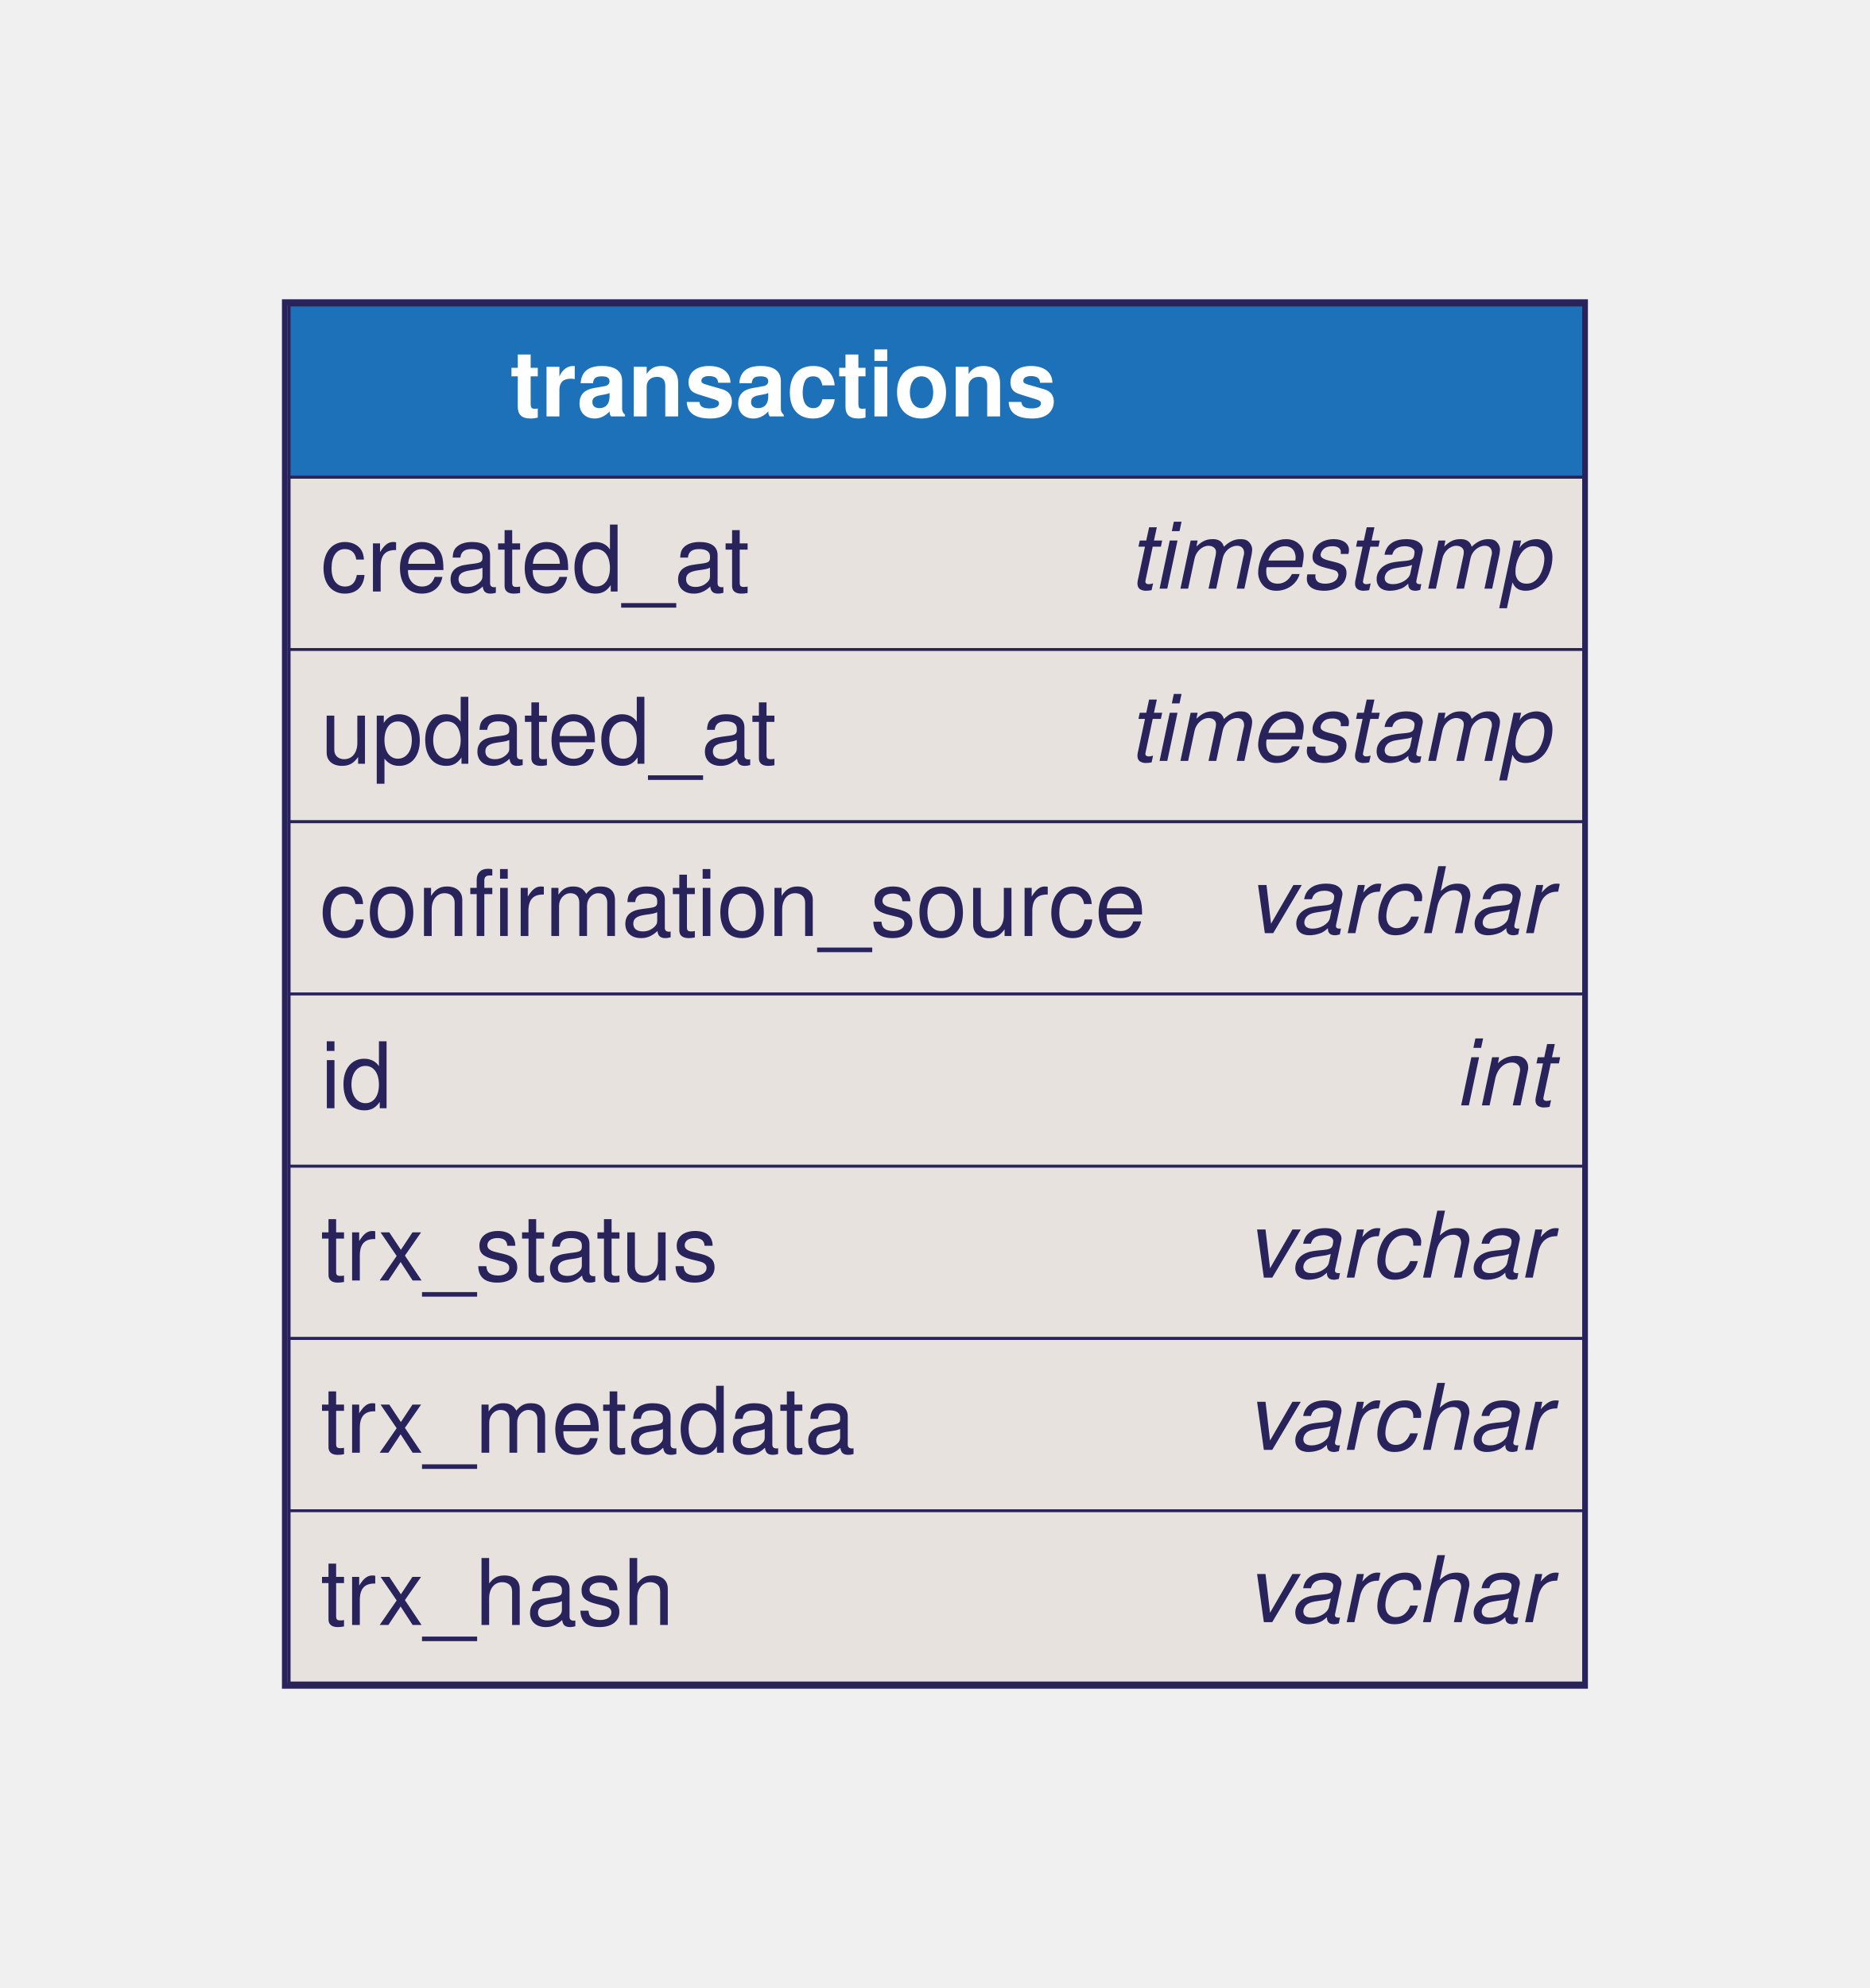
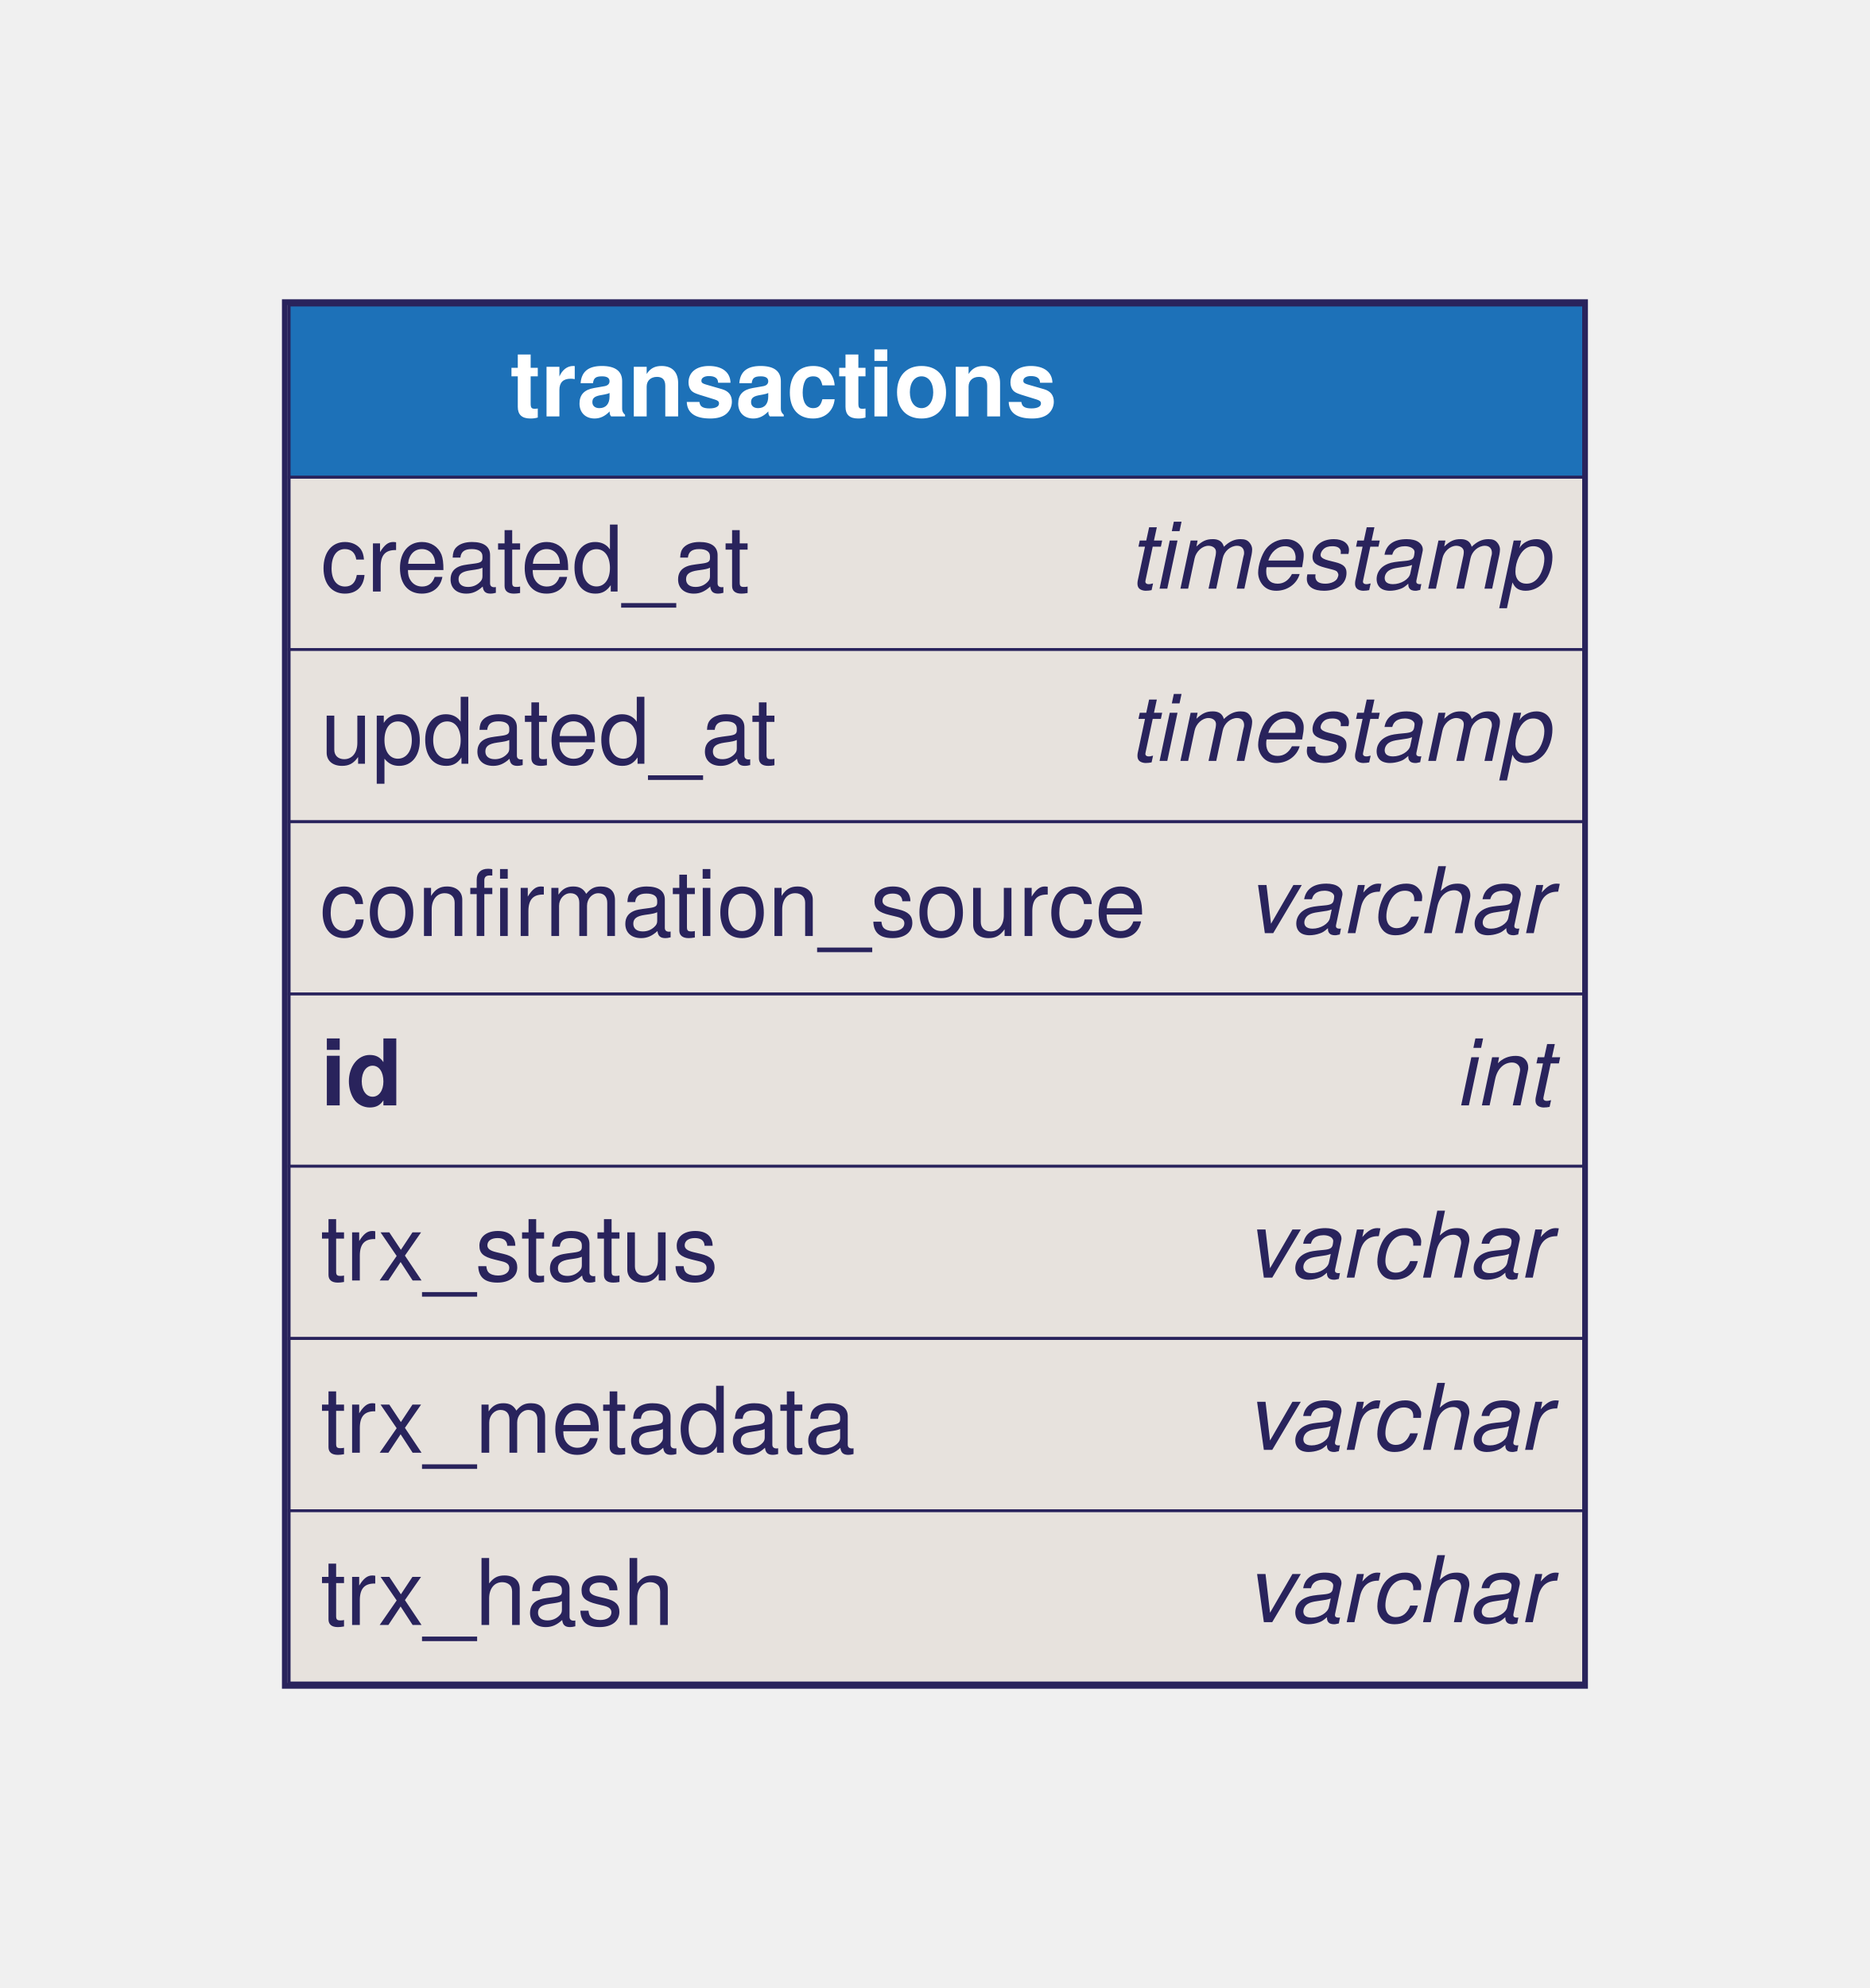
<svg xmlns="http://www.w3.org/2000/svg" width="651pt" height="692pt" viewBox="0.00 0.00 651.47 692.48">
  <g id="graph0" class="graph" transform="scale(1 1) rotate(0) translate(4 688.48)">
    <g id="transactions" class="node">
      <ellipse fill="none" stroke="black" stroke-width="0" cx="321.73" cy="-342.24" rx="321.97" ry="342.48" />
      <polygon fill="#1d71b8" stroke="transparent" points="96.73,-522.24 96.73,-582.24 547.73,-582.24 547.73,-522.24 96.73,-522.24" />
      <polygon fill="none" stroke="#29235c" points="96.73,-522.24 96.73,-582.24 547.73,-582.24 547.73,-522.24 96.73,-522.24" />
      <text text-anchor="start" x="173.74" y="-543.44" font-family="Helvetica,sans-Serif" font-weight="bold" font-size="32.00" fill="#ffffff">       transactions       </text>
      <polygon fill="#e7e2dd" stroke="transparent" points="96.73,-462.24 96.73,-522.24 547.73,-522.24 547.73,-462.24 96.73,-462.24" />
      <polygon fill="none" stroke="#29235c" points="96.73,-462.24 96.73,-522.24 547.73,-522.24 547.73,-462.24 96.73,-462.24" />
      <text text-anchor="start" x="107.73" y="-482.44" font-family="Helvetica,sans-Serif" font-size="32.00" fill="#29235c">created_at    </text>
      <text text-anchor="start" x="389.18" y="-483.44" font-family="Helvetica,sans-Serif" font-style="italic" font-size="32.00" fill="#29235c">timestamp</text>
      <polygon fill="#e7e2dd" stroke="transparent" points="96.73,-402.24 96.73,-462.24 547.73,-462.24 547.73,-402.24 96.73,-402.24" />
      <polygon fill="none" stroke="#29235c" points="96.73,-402.24 96.73,-462.24 547.73,-462.24 547.73,-402.24 96.73,-402.24" />
      <text text-anchor="start" x="107.73" y="-422.44" font-family="Helvetica,sans-Serif" font-size="32.00" fill="#29235c">updated_at    </text>
      <text text-anchor="start" x="389.18" y="-423.44" font-family="Helvetica,sans-Serif" font-style="italic" font-size="32.00" fill="#29235c">timestamp</text>
      <polygon fill="#e7e2dd" stroke="transparent" points="96.73,-342.24 96.73,-402.24 547.73,-402.24 547.73,-342.24 96.73,-342.24" />
      <polygon fill="none" stroke="#29235c" points="96.73,-342.24 96.73,-402.24 547.73,-402.24 547.73,-342.24 96.73,-342.24" />
      <text text-anchor="start" x="107.43" y="-362.44" font-family="Helvetica,sans-Serif" font-size="32.00" fill="#29235c">confirmation_source    </text>
      <text text-anchor="start" x="430.4" y="-363.44" font-family="Helvetica,sans-Serif" font-style="italic" font-size="32.00" fill="#29235c">varchar</text>
      <polygon fill="#e7e2dd" stroke="transparent" points="96.73,-282.24 96.73,-342.24 547.73,-342.24 547.73,-282.24 96.73,-282.24" />
      <polygon fill="none" stroke="#29235c" points="96.73,-282.24 96.73,-342.24 547.73,-342.24 547.73,-282.24 96.73,-282.24" />
-       <text text-anchor="start" x="107.73" y="-302.44" font-family="Helvetica,sans-Serif" font-size="32.00" fill="#29235c">id    </text>
+       <text text-anchor="start" x="107.73" y="-303.44" font-family="Helvetica,sans-Serif" font-weight="bold" font-size="32.00" fill="#29235c">id</text>
+       <text text-anchor="start" x="132.62" y="-303.44" font-family="Helvetica,sans-Serif" font-size="32.00" fill="#29235c">    </text>
      <text text-anchor="start" x="502.95" y="-303.44" font-family="Helvetica,sans-Serif" font-style="italic" font-size="32.00" fill="#29235c">int</text>
      <polygon fill="#e7e2dd" stroke="transparent" points="96.73,-222.24 96.73,-282.24 547.73,-282.24 547.73,-222.24 96.73,-222.24" />
      <polygon fill="none" stroke="#29235c" points="96.73,-222.24 96.73,-282.24 547.73,-282.24 547.73,-222.24 96.73,-222.24" />
      <text text-anchor="start" x="107.73" y="-242.44" font-family="Helvetica,sans-Serif" font-size="32.00" fill="#29235c">trx_status    </text>
      <text text-anchor="start" x="430.06" y="-243.44" font-family="Helvetica,sans-Serif" font-style="italic" font-size="32.00" fill="#29235c">varchar</text>
      <polygon fill="#e7e2dd" stroke="transparent" points="96.73,-162.24 96.73,-222.24 547.73,-222.24 547.73,-162.24 96.73,-162.24" />
      <polygon fill="none" stroke="#29235c" points="96.73,-162.24 96.73,-222.24 547.73,-222.24 547.73,-162.24 96.73,-162.24" />
      <text text-anchor="start" x="107.73" y="-182.44" font-family="Helvetica,sans-Serif" font-size="32.00" fill="#29235c">trx_metadata    </text>
      <text text-anchor="start" x="430.06" y="-183.44" font-family="Helvetica,sans-Serif" font-style="italic" font-size="32.00" fill="#29235c">varchar</text>
      <polygon fill="#e7e2dd" stroke="transparent" points="96.73,-102.24 96.73,-162.24 547.73,-162.24 547.73,-102.24 96.73,-102.24" />
      <polygon fill="none" stroke="#29235c" points="96.73,-102.24 96.73,-162.24 547.73,-162.24 547.73,-102.24 96.73,-102.24" />
      <text text-anchor="start" x="107.73" y="-122.44" font-family="Helvetica,sans-Serif" font-size="32.00" fill="#29235c">trx_hash    </text>
      <text text-anchor="start" x="430.06" y="-123.44" font-family="Helvetica,sans-Serif" font-style="italic" font-size="32.00" fill="#29235c">varchar</text>
      <polygon fill="none" stroke="#29235c" stroke-width="2" points="95.23,-101.24 95.23,-583.24 548.23,-583.24 548.23,-101.24 95.23,-101.24" />
    </g>
  </g>
</svg>
